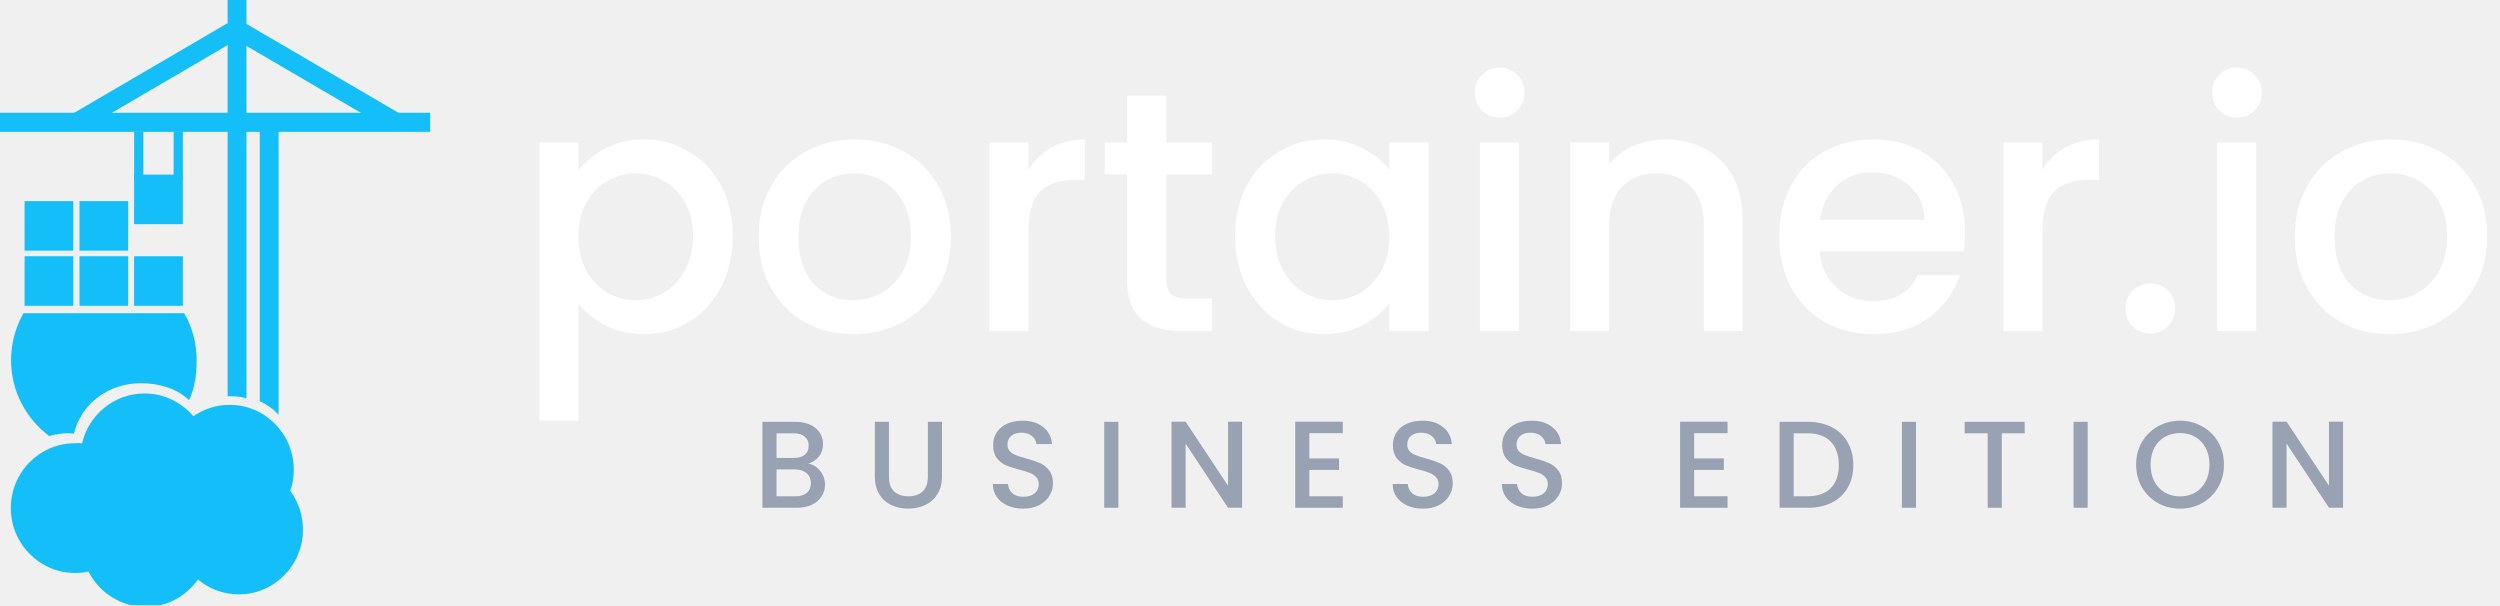
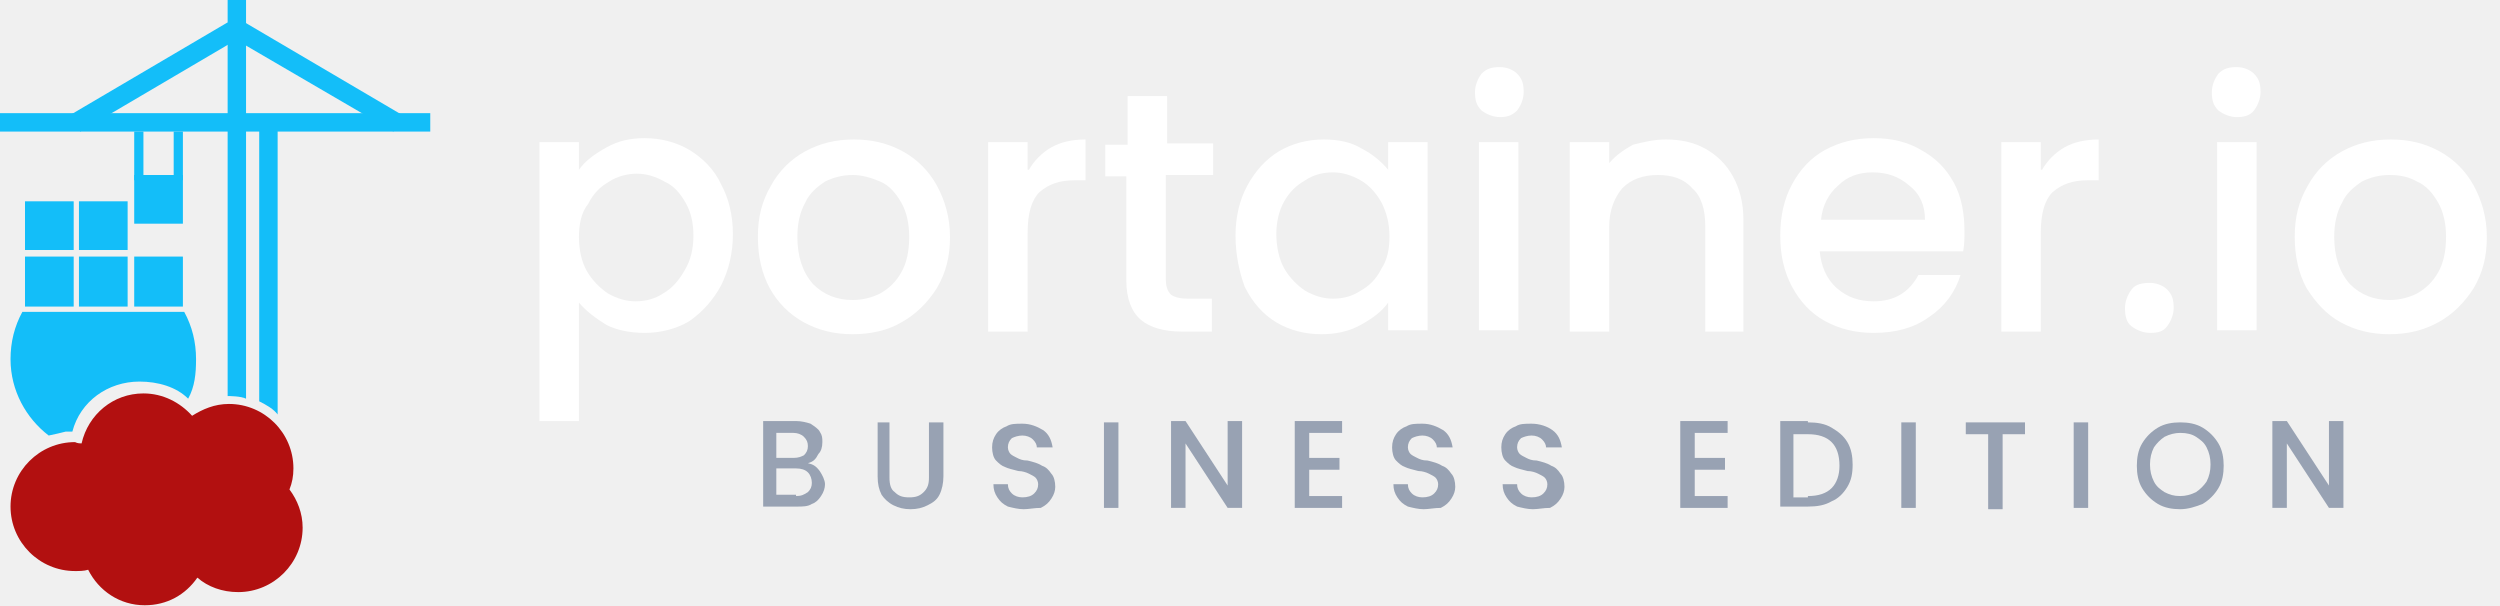
- <svg xmlns="http://www.w3.org/2000/svg" width="190" height="46" viewBox="0 0 190 46" fill="none">
-   <g clip-path="url(#clip0_10456_446383)">
-     <path fill-rule="evenodd" clip-rule="evenodd" d="M10.893 10.002H10.195V13.66H10.893V10.002Z" fill="#13BEF9" />
-     <path fill-rule="evenodd" clip-rule="evenodd" d="M13.895 10.002H13.197V13.66H13.895V10.002Z" fill="#13BEF9" />
-     <path fill-rule="evenodd" clip-rule="evenodd" d="M17.998 3.02L17.282 1.766L5.344 8.746L6.059 10.001L17.998 3.02Z" fill="#13BEF9" />
-     <path fill-rule="evenodd" clip-rule="evenodd" d="M17.928 3.02L18.643 1.766L30.582 8.746L29.866 10.001L17.928 3.02Z" fill="#13BEF9" />
-     <path fill-rule="evenodd" clip-rule="evenodd" d="M32.694 10.02V8.57H-0.016V10.02H32.694Z" fill="#13BEF9" />
-     <path fill-rule="evenodd" clip-rule="evenodd" d="M19.742 30.484V9.012H21.173V31.527C20.789 31.085 20.301 30.767 19.742 30.484Z" fill="#13BEF9" />
-     <path fill-rule="evenodd" clip-rule="evenodd" d="M17.299 30.113V-0.178H18.73V30.29C18.329 30.096 17.351 30.113 17.299 30.113Z" fill="#13BEF9" />
-     <path fill-rule="evenodd" clip-rule="evenodd" d="M3.737 33.136C1.992 31.828 0.84 29.743 0.84 27.375C0.84 26.12 1.171 24.883 1.782 23.805H14C14.629 24.883 14.943 26.12 14.943 27.375C14.943 28.47 14.803 29.495 14.367 30.414C13.442 29.513 12.08 29.124 10.701 29.124C8.258 29.124 6.163 30.662 5.622 32.959C5.43 32.941 5.308 32.924 5.116 32.924C4.645 32.941 4.191 33.012 3.737 33.136Z" fill="#13BEF9" />
-     <path fill-rule="evenodd" clip-rule="evenodd" d="M9.741 15.285H6.041V19.049H9.741V15.285Z" fill="#13BEF9" />
-     <path fill-rule="evenodd" clip-rule="evenodd" d="M5.569 15.285H1.869V19.049H5.569V15.285Z" fill="#13BEF9" />
-     <path fill-rule="evenodd" clip-rule="evenodd" d="M5.569 19.475H1.869V23.239H5.569V19.475Z" fill="#13BEF9" />
-     <path fill-rule="evenodd" clip-rule="evenodd" d="M9.741 19.475H6.041V23.239H9.741V19.475Z" fill="#13BEF9" />
-     <path fill-rule="evenodd" clip-rule="evenodd" d="M13.896 19.475H10.195V23.239H13.896V19.475Z" fill="#13BEF9" />
-     <path fill-rule="evenodd" clip-rule="evenodd" d="M13.896 13.271H10.195V17.036H13.896V13.271Z" fill="#13BEF9" />
-     <path fill-rule="evenodd" clip-rule="evenodd" d="M6.233 33.702C6.739 31.528 8.677 29.902 10.981 29.902C12.464 29.902 13.791 30.574 14.698 31.634C15.484 31.086 16.426 30.768 17.456 30.768C20.144 30.768 22.326 32.977 22.326 35.699C22.326 36.265 22.239 36.795 22.064 37.307C22.657 38.12 23.024 39.145 23.024 40.241C23.024 42.963 20.842 45.172 18.154 45.172C16.967 45.172 15.885 44.748 15.047 44.041C14.157 45.295 12.709 46.126 11.068 46.126C9.183 46.126 7.542 45.03 6.722 43.44C6.39 43.51 6.059 43.546 5.709 43.546C3.022 43.546 0.822 41.337 0.822 38.615C0.822 35.893 3.004 33.684 5.709 33.684C5.884 33.667 6.059 33.667 6.233 33.702Z" fill="#13BEF9" />
-     <path d="M43.964 12.941C44.467 12.282 45.151 11.727 46.018 11.277C46.885 10.826 47.864 10.601 48.956 10.601C50.204 10.601 51.339 10.913 52.362 11.537C53.402 12.143 54.217 13.001 54.806 14.111C55.395 15.22 55.69 16.494 55.69 17.933C55.69 19.371 55.395 20.663 54.806 21.807C54.217 22.933 53.402 23.817 52.362 24.459C51.339 25.083 50.204 25.395 48.956 25.395C47.864 25.395 46.893 25.178 46.044 24.745C45.195 24.294 44.501 23.739 43.964 23.081V31.973H41V10.835H43.964V12.941ZM52.674 17.933C52.674 16.945 52.466 16.095 52.05 15.385C51.651 14.657 51.114 14.111 50.438 13.747C49.779 13.365 49.069 13.175 48.306 13.175C47.561 13.175 46.85 13.365 46.174 13.747C45.515 14.128 44.978 14.683 44.562 15.411C44.163 16.139 43.964 16.997 43.964 17.985C43.964 18.973 44.163 19.839 44.562 20.585C44.978 21.313 45.515 21.867 46.174 22.249C46.85 22.63 47.561 22.821 48.306 22.821C49.069 22.821 49.779 22.63 50.438 22.249C51.114 21.85 51.651 21.278 52.05 20.533C52.466 19.787 52.674 18.921 52.674 17.933Z" fill="white" />
-     <path d="M64.835 25.395C63.483 25.395 62.261 25.091 61.169 24.485C60.077 23.861 59.219 22.994 58.595 21.885C57.971 20.758 57.659 19.458 57.659 17.985C57.659 16.529 57.98 15.237 58.621 14.111C59.262 12.984 60.138 12.117 61.247 11.511C62.356 10.904 63.596 10.601 64.965 10.601C66.334 10.601 67.574 10.904 68.683 11.511C69.792 12.117 70.668 12.984 71.309 14.111C71.95 15.237 72.271 16.529 72.271 17.985C72.271 19.441 71.942 20.732 71.283 21.859C70.624 22.985 69.723 23.861 68.579 24.485C67.452 25.091 66.204 25.395 64.835 25.395ZM64.835 22.821C65.598 22.821 66.308 22.639 66.967 22.275C67.643 21.911 68.189 21.365 68.605 20.637C69.021 19.909 69.229 19.025 69.229 17.985C69.229 16.945 69.03 16.069 68.631 15.359C68.232 14.631 67.704 14.085 67.045 13.721C66.386 13.357 65.676 13.175 64.913 13.175C64.15 13.175 63.44 13.357 62.781 13.721C62.14 14.085 61.628 14.631 61.247 15.359C60.866 16.069 60.675 16.945 60.675 17.985C60.675 19.527 61.065 20.723 61.845 21.573C62.642 22.405 63.639 22.821 64.835 22.821Z" fill="white" />
-     <path d="M78.165 12.915C78.599 12.187 79.171 11.623 79.881 11.225C80.609 10.809 81.467 10.601 82.455 10.601V13.669H81.701C80.54 13.669 79.656 13.963 79.049 14.553C78.46 15.142 78.165 16.165 78.165 17.621V25.161H75.201V10.835H78.165V12.915Z" fill="white" />
-     <path d="M88.638 13.253V21.183C88.638 21.72 88.759 22.11 89.002 22.353C89.262 22.578 89.695 22.691 90.302 22.691H92.122V25.161H89.782C88.447 25.161 87.424 24.849 86.714 24.225C86.003 23.601 85.648 22.587 85.648 21.183V13.253H83.958V10.835H85.648V7.273H88.638V10.835H92.122V13.253H88.638Z" fill="white" />
-     <path d="M93.865 17.933C93.865 16.494 94.16 15.22 94.75 14.111C95.356 13.001 96.171 12.143 97.194 11.537C98.234 10.913 99.378 10.601 100.626 10.601C101.752 10.601 102.732 10.826 103.564 11.277C104.413 11.71 105.089 12.256 105.592 12.915V10.835H108.582V25.161H105.592V23.029C105.089 23.705 104.404 24.268 103.538 24.719C102.671 25.169 101.683 25.395 100.574 25.395C99.343 25.395 98.216 25.083 97.194 24.459C96.171 23.817 95.356 22.933 94.75 21.807C94.16 20.663 93.865 19.371 93.865 17.933ZM105.592 17.985C105.592 16.997 105.384 16.139 104.968 15.411C104.569 14.683 104.04 14.128 103.382 13.747C102.723 13.365 102.012 13.175 101.25 13.175C100.487 13.175 99.776 13.365 99.118 13.747C98.459 14.111 97.922 14.657 97.506 15.385C97.107 16.095 96.908 16.945 96.908 17.933C96.908 18.921 97.107 19.787 97.506 20.533C97.922 21.278 98.459 21.85 99.118 22.249C99.794 22.63 100.504 22.821 101.25 22.821C102.012 22.821 102.723 22.63 103.382 22.249C104.04 21.867 104.569 21.313 104.968 20.585C105.384 19.839 105.592 18.973 105.592 17.985Z" fill="white" />
-     <path d="M113.983 8.937C113.445 8.937 112.995 8.755 112.631 8.391C112.267 8.027 112.085 7.576 112.085 7.039C112.085 6.501 112.267 6.051 112.631 5.687C112.995 5.323 113.445 5.141 113.983 5.141C114.503 5.141 114.945 5.323 115.309 5.687C115.673 6.051 115.855 6.501 115.855 7.039C115.855 7.576 115.673 8.027 115.309 8.391C114.945 8.755 114.503 8.937 113.983 8.937ZM115.439 10.835V25.161H112.475V10.835H115.439Z" fill="white" />
-     <path d="M126.558 10.601C127.685 10.601 128.69 10.835 129.574 11.303C130.475 11.771 131.177 12.464 131.68 13.383C132.183 14.301 132.434 15.411 132.434 16.711V25.161H129.496V17.153C129.496 15.87 129.175 14.891 128.534 14.215C127.893 13.521 127.017 13.175 125.908 13.175C124.799 13.175 123.915 13.521 123.256 14.215C122.615 14.891 122.294 15.87 122.294 17.153V25.161H119.33V10.835H122.294V12.473C122.779 11.883 123.395 11.424 124.14 11.095C124.903 10.765 125.709 10.601 126.558 10.601Z" fill="white" />
-     <path d="M149.345 17.647C149.345 18.184 149.31 18.669 149.241 19.103H138.295C138.382 20.247 138.806 21.165 139.569 21.859C140.332 22.552 141.268 22.899 142.377 22.899C143.972 22.899 145.098 22.231 145.757 20.897H148.955C148.522 22.214 147.733 23.297 146.589 24.147C145.462 24.979 144.058 25.395 142.377 25.395C141.008 25.395 139.777 25.091 138.685 24.485C137.61 23.861 136.761 22.994 136.137 21.885C135.53 20.758 135.227 19.458 135.227 17.985C135.227 16.511 135.522 15.22 136.111 14.111C136.718 12.984 137.558 12.117 138.633 11.511C139.725 10.904 140.973 10.601 142.377 10.601C143.729 10.601 144.934 10.895 145.991 11.485C147.048 12.074 147.872 12.906 148.461 13.981C149.05 15.038 149.345 16.26 149.345 17.647ZM146.251 16.711C146.234 15.619 145.844 14.743 145.081 14.085C144.318 13.426 143.374 13.097 142.247 13.097C141.224 13.097 140.349 13.426 139.621 14.085C138.893 14.726 138.46 15.601 138.321 16.711H146.251Z" fill="white" />
-     <path d="M155.226 12.915C155.659 12.187 156.231 11.623 156.942 11.225C157.67 10.809 158.528 10.601 159.516 10.601V13.669H158.762C157.6 13.669 156.716 13.963 156.11 14.553C155.52 15.142 155.226 16.165 155.226 17.621V25.161H152.262V10.835H155.226V12.915Z" fill="white" />
-     <path d="M163.436 25.343C162.899 25.343 162.448 25.161 162.084 24.797C161.72 24.433 161.538 23.982 161.538 23.445C161.538 22.907 161.72 22.457 162.084 22.093C162.448 21.729 162.899 21.547 163.436 21.547C163.956 21.547 164.398 21.729 164.762 22.093C165.126 22.457 165.308 22.907 165.308 23.445C165.308 23.982 165.126 24.433 164.762 24.797C164.398 25.161 163.956 25.343 163.436 25.343Z" fill="white" />
-     <path d="M170.02 8.937C169.482 8.937 169.032 8.755 168.668 8.391C168.304 8.027 168.122 7.576 168.122 7.039C168.122 6.501 168.304 6.051 168.668 5.687C169.032 5.323 169.482 5.141 170.02 5.141C170.54 5.141 170.982 5.323 171.346 5.687C171.71 6.051 171.892 6.501 171.892 7.039C171.892 7.576 171.71 8.027 171.346 8.391C170.982 8.755 170.54 8.937 170.02 8.937ZM171.476 10.835V25.161H168.512V10.835H171.476Z" fill="white" />
-     <path d="M181.581 25.395C180.229 25.395 179.007 25.091 177.915 24.485C176.823 23.861 175.965 22.994 175.341 21.885C174.717 20.758 174.405 19.458 174.405 17.985C174.405 16.529 174.726 15.237 175.367 14.111C176.009 12.984 176.884 12.117 177.993 11.511C179.103 10.904 180.342 10.601 181.711 10.601C183.081 10.601 184.32 10.904 185.429 11.511C186.539 12.117 187.414 12.984 188.055 14.111C188.697 15.237 189.017 16.529 189.017 17.985C189.017 19.441 188.688 20.732 188.029 21.859C187.371 22.985 186.469 23.861 185.325 24.485C184.199 25.091 182.951 25.395 181.581 25.395ZM181.581 22.821C182.344 22.821 183.055 22.639 183.713 22.275C184.389 21.911 184.935 21.365 185.351 20.637C185.767 19.909 185.975 19.025 185.975 17.985C185.975 16.945 185.776 16.069 185.377 15.359C184.979 14.631 184.45 14.085 183.791 13.721C183.133 13.357 182.422 13.175 181.659 13.175C180.897 13.175 180.186 13.357 179.527 13.721C178.886 14.085 178.375 14.631 177.993 15.359C177.612 16.069 177.421 16.945 177.421 17.985C177.421 19.527 177.811 20.723 178.591 21.573C179.389 22.405 180.385 22.821 181.581 22.821Z" fill="white" />
-     <path d="M61.44 35.234C61.791 35.297 62.089 35.482 62.333 35.789C62.578 36.096 62.7 36.444 62.7 36.833C62.7 37.165 62.612 37.465 62.437 37.735C62.267 37.998 62.02 38.208 61.694 38.365C61.368 38.515 60.989 38.59 60.557 38.59H57.943V32.057H60.434C60.879 32.057 61.262 32.133 61.581 32.283C61.901 32.433 62.142 32.637 62.305 32.894C62.468 33.145 62.549 33.426 62.549 33.74C62.549 34.116 62.449 34.429 62.249 34.68C62.048 34.931 61.779 35.115 61.44 35.234ZM59.015 34.802H60.34C60.691 34.802 60.964 34.724 61.158 34.567C61.359 34.404 61.459 34.172 61.459 33.871C61.459 33.577 61.359 33.348 61.158 33.185C60.964 33.016 60.691 32.931 60.34 32.931H59.015V34.802ZM60.463 37.716C60.826 37.716 61.111 37.628 61.318 37.453C61.525 37.277 61.628 37.033 61.628 36.72C61.628 36.4 61.519 36.146 61.299 35.958C61.08 35.77 60.788 35.676 60.425 35.676H59.015V37.716H60.463Z" fill="#98A2B3" />
-     <path d="M67.558 32.057V36.221C67.558 36.717 67.687 37.089 67.944 37.34C68.207 37.591 68.57 37.716 69.034 37.716C69.504 37.716 69.868 37.591 70.125 37.34C70.388 37.089 70.519 36.717 70.519 36.221V32.057H71.591V36.203C71.591 36.735 71.475 37.187 71.243 37.556C71.011 37.926 70.701 38.202 70.313 38.383C69.924 38.565 69.495 38.656 69.025 38.656C68.555 38.656 68.126 38.565 67.737 38.383C67.355 38.202 67.051 37.926 66.825 37.556C66.6 37.187 66.487 36.735 66.487 36.203V32.057H67.558Z" fill="#98A2B3" />
-     <path d="M77.771 38.656C77.332 38.656 76.937 38.581 76.587 38.431C76.236 38.274 75.96 38.054 75.759 37.773C75.559 37.49 75.459 37.161 75.459 36.785H76.605C76.63 37.068 76.74 37.299 76.934 37.481C77.135 37.663 77.414 37.754 77.771 37.754C78.141 37.754 78.429 37.666 78.636 37.49C78.843 37.309 78.946 37.077 78.946 36.795C78.946 36.575 78.88 36.397 78.749 36.259C78.623 36.121 78.463 36.015 78.269 35.94C78.081 35.864 77.818 35.783 77.48 35.695C77.053 35.582 76.706 35.469 76.436 35.357C76.173 35.238 75.947 35.056 75.759 34.812C75.571 34.567 75.477 34.241 75.477 33.834C75.477 33.458 75.571 33.129 75.759 32.847C75.947 32.565 76.21 32.349 76.549 32.198C76.887 32.048 77.279 31.973 77.724 31.973C78.357 31.973 78.874 32.133 79.275 32.452C79.682 32.765 79.908 33.198 79.952 33.749H78.767C78.749 33.511 78.636 33.307 78.429 33.138C78.222 32.969 77.95 32.885 77.611 32.885C77.304 32.885 77.053 32.963 76.859 33.12C76.665 33.276 76.568 33.502 76.568 33.796C76.568 33.997 76.627 34.163 76.746 34.294C76.872 34.42 77.028 34.52 77.216 34.595C77.404 34.67 77.661 34.752 77.987 34.84C78.419 34.959 78.77 35.078 79.04 35.197C79.316 35.316 79.547 35.501 79.736 35.752C79.93 35.996 80.027 36.325 80.027 36.739C80.027 37.071 79.936 37.384 79.754 37.678C79.579 37.973 79.319 38.211 78.974 38.393C78.636 38.568 78.235 38.656 77.771 38.656Z" fill="#98A2B3" />
-     <path d="M84.995 32.057V38.59H83.923V32.057H84.995Z" fill="#98A2B3" />
-     <path d="M94.401 38.59H93.33L90.106 33.712V38.59H89.034V32.048H90.106L93.33 36.917V32.048H94.401V38.59Z" fill="#98A2B3" />
-     <path d="M99.512 32.922V34.84H101.768V35.714H99.512V37.716H102.05V38.59H98.44V32.048H102.05V32.922H99.512Z" fill="#98A2B3" />
-     <path d="M108.155 38.656C107.716 38.656 107.321 38.581 106.97 38.431C106.619 38.274 106.343 38.054 106.143 37.773C105.942 37.49 105.842 37.161 105.842 36.785H106.989C107.014 37.068 107.124 37.299 107.318 37.481C107.518 37.663 107.797 37.754 108.155 37.754C108.524 37.754 108.813 37.666 109.019 37.49C109.226 37.309 109.33 37.077 109.33 36.795C109.33 36.575 109.264 36.397 109.132 36.259C109.007 36.121 108.847 36.015 108.653 35.94C108.465 35.864 108.202 35.783 107.863 35.695C107.437 35.582 107.089 35.469 106.82 35.357C106.557 35.238 106.331 35.056 106.143 34.812C105.955 34.567 105.861 34.241 105.861 33.834C105.861 33.458 105.955 33.129 106.143 32.847C106.331 32.565 106.594 32.349 106.933 32.198C107.271 32.048 107.663 31.973 108.108 31.973C108.74 31.973 109.257 32.133 109.659 32.452C110.066 32.765 110.291 33.198 110.335 33.749H109.151C109.132 33.511 109.019 33.307 108.813 33.138C108.606 32.969 108.333 32.885 107.995 32.885C107.688 32.885 107.437 32.963 107.243 33.12C107.048 33.276 106.951 33.502 106.951 33.796C106.951 33.997 107.011 34.163 107.13 34.294C107.255 34.42 107.412 34.52 107.6 34.595C107.788 34.67 108.045 34.752 108.371 34.84C108.803 34.959 109.154 35.078 109.424 35.197C109.699 35.316 109.931 35.501 110.119 35.752C110.313 35.996 110.411 36.325 110.411 36.739C110.411 37.071 110.32 37.384 110.138 37.678C109.962 37.973 109.702 38.211 109.358 38.393C109.019 38.568 108.618 38.656 108.155 38.656Z" fill="#98A2B3" />
-     <path d="M116.46 38.656C116.021 38.656 115.626 38.581 115.275 38.431C114.924 38.274 114.649 38.054 114.448 37.773C114.247 37.49 114.147 37.161 114.147 36.785H115.294C115.319 37.068 115.429 37.299 115.623 37.481C115.824 37.663 116.102 37.754 116.46 37.754C116.829 37.754 117.118 37.666 117.324 37.49C117.531 37.309 117.635 37.077 117.635 36.795C117.635 36.575 117.569 36.397 117.437 36.259C117.312 36.121 117.152 36.015 116.958 35.94C116.77 35.864 116.507 35.783 116.168 35.695C115.742 35.582 115.394 35.469 115.125 35.357C114.862 35.238 114.636 35.056 114.448 34.812C114.26 34.567 114.166 34.241 114.166 33.834C114.166 33.458 114.26 33.129 114.448 32.847C114.636 32.565 114.899 32.349 115.238 32.198C115.576 32.048 115.968 31.973 116.413 31.973C117.046 31.973 117.563 32.133 117.964 32.452C118.371 32.765 118.597 33.198 118.64 33.749H117.456C117.437 33.511 117.324 33.307 117.118 33.138C116.911 32.969 116.638 32.885 116.3 32.885C115.993 32.885 115.742 32.963 115.548 33.12C115.354 33.276 115.256 33.502 115.256 33.796C115.256 33.997 115.316 34.163 115.435 34.294C115.56 34.42 115.717 34.52 115.905 34.595C116.093 34.67 116.35 34.752 116.676 34.84C117.108 34.959 117.459 35.078 117.729 35.197C118.004 35.316 118.236 35.501 118.424 35.752C118.618 35.996 118.716 36.325 118.716 36.739C118.716 37.071 118.625 37.384 118.443 37.678C118.268 37.973 118.007 38.211 117.663 38.393C117.324 38.568 116.923 38.656 116.46 38.656Z" fill="#98A2B3" />
-     <path d="M128.757 32.922V34.84H131.013V35.714H128.757V37.716H131.295V38.59H127.686V32.048H131.295V32.922H128.757Z" fill="#98A2B3" />
-     <path d="M137.381 32.057C138.077 32.057 138.685 32.192 139.205 32.461C139.731 32.725 140.135 33.107 140.417 33.608C140.706 34.103 140.85 34.683 140.85 35.347C140.85 36.011 140.706 36.588 140.417 37.077C140.135 37.566 139.731 37.942 139.205 38.205C138.685 38.462 138.077 38.59 137.381 38.59H135.247V32.057H137.381ZM137.381 37.716C138.146 37.716 138.732 37.509 139.139 37.096C139.546 36.682 139.75 36.099 139.75 35.347C139.75 34.589 139.546 33.997 139.139 33.571C138.732 33.145 138.146 32.931 137.381 32.931H136.319V37.716H137.381Z" fill="#98A2B3" />
-     <path d="M145.615 32.057V38.59H144.544V32.057H145.615Z" fill="#98A2B3" />
-     <path d="M153.875 32.057V32.931H152.136V38.59H151.064V32.931H149.316V32.057H153.875Z" fill="#98A2B3" />
-     <path d="M158.664 32.057V38.59H157.592V32.057H158.664Z" fill="#98A2B3" />
-     <path d="M165.682 38.656C165.075 38.656 164.514 38.515 164 38.233C163.492 37.945 163.088 37.547 162.787 37.039C162.493 36.525 162.345 35.949 162.345 35.31C162.345 34.67 162.493 34.097 162.787 33.59C163.088 33.082 163.492 32.687 164 32.405C164.514 32.117 165.075 31.973 165.682 31.973C166.297 31.973 166.857 32.117 167.365 32.405C167.879 32.687 168.283 33.082 168.578 33.59C168.872 34.097 169.019 34.67 169.019 35.31C169.019 35.949 168.872 36.525 168.578 37.039C168.283 37.547 167.879 37.945 167.365 38.233C166.857 38.515 166.297 38.656 165.682 38.656ZM165.682 37.725C166.115 37.725 166.5 37.628 166.839 37.434C167.177 37.233 167.44 36.952 167.628 36.588C167.823 36.218 167.92 35.792 167.92 35.31C167.92 34.827 167.823 34.404 167.628 34.041C167.44 33.677 167.177 33.398 166.839 33.204C166.5 33.01 166.115 32.913 165.682 32.913C165.25 32.913 164.865 33.01 164.526 33.204C164.188 33.398 163.922 33.677 163.727 34.041C163.539 34.404 163.445 34.827 163.445 35.31C163.445 35.792 163.539 36.218 163.727 36.588C163.922 36.952 164.188 37.233 164.526 37.434C164.865 37.628 165.25 37.725 165.682 37.725Z" fill="#98A2B3" />
-     <path d="M178.073 38.59H177.002L173.778 33.712V38.59H172.706V32.048H173.778L177.002 36.917V32.048H178.073V38.59Z" fill="#98A2B3" />
+ <svg xmlns="http://www.w3.org/2000/svg" xmlns:xlink="http://www.w3.org/1999/xlink" version="1.1" id="Layer_1" x="0px" y="0px" viewBox="0 0 190 46" style="enable-background:new 0 0 190 46;" xml:space="preserve">
+   <style type="text/css">
+ 	.st0{clip-path:url(#SVGID_2_);}
+ 	.st1{fill-rule:evenodd;clip-rule:evenodd;fill:#13BEF9;}
+ 	.st2{fill-rule:evenodd;clip-rule:evenodd;fill:#B21010;}
+ 	.st3{fill:#FFFFFF;}
+ 	.st4{fill:#98A2B3;}
+ </style>
+   <g>
+     <defs>
+       <rect id="SVGID_1_" width="190" height="46" />
+     </defs>
+     <clipPath id="SVGID_2_">
+       <use xlink:href="#SVGID_1_" style="overflow:visible;" />
+     </clipPath>
+     <g class="st0">
+       <path class="st1" d="M10.9,10h-0.7v3.7h0.7V10z" />
+       <path class="st1" d="M13.9,10h-0.7v3.7h0.7V10z" />
+       <path class="st1" d="M18,3l-0.7-1.3l-11.9,7L6.1,10L18,3z" />
+       <path class="st1" d="M17.9,3l0.7-1.3l11.9,7L29.9,10L17.9,3z" />
+       <path class="st1" d="M32.7,10V8.6H0V10H32.7z" />
+       <path class="st1" d="M19.7,30.5V9h1.4v22.5C20.8,31.1,20.3,30.8,19.7,30.5z" />
+       <path class="st1" d="M17.3,30.1V-0.2h1.4v30.5C18.3,30.1,17.4,30.1,17.3,30.1z" />
+       <path class="st1" d="M3.7,33.1c-1.7-1.3-2.9-3.4-2.9-5.8c0-1.3,0.3-2.5,0.9-3.6H14c0.6,1.1,0.9,2.3,0.9,3.6c0,1.1-0.1,2.1-0.6,3    c-0.9-0.9-2.3-1.3-3.7-1.3c-2.4,0-4.5,1.5-5.1,3.8c-0.2,0-0.3,0-0.5,0C4.6,32.9,4.2,33,3.7,33.1z" />
+       <path class="st1" d="M9.7,15.3H6V19h3.7V15.3z" />
+       <path class="st1" d="M5.6,15.3H1.9V19h3.7V15.3z" />
+       <path class="st1" d="M5.6,19.5H1.9v3.8h3.7V19.5z" />
+       <path class="st1" d="M9.7,19.5H6v3.8h3.7V19.5z" />
+       <path class="st1" d="M13.9,19.5h-3.7v3.8h3.7V19.5z" />
+       <path class="st1" d="M13.9,13.3h-3.7V17h3.7V13.3z" />
+       <path class="st2" d="M6.2,33.7c0.5-2.2,2.4-3.8,4.7-3.8c1.5,0,2.8,0.7,3.7,1.7c0.8-0.5,1.7-0.9,2.8-0.9c2.7,0,4.9,2.2,4.9,4.9    c0,0.6-0.1,1.1-0.3,1.6c0.6,0.8,1,1.8,1,2.9c0,2.7-2.2,4.9-4.9,4.9c-1.2,0-2.3-0.4-3.1-1.1c-0.9,1.3-2.3,2.1-4,2.1    c-1.9,0-3.5-1.1-4.3-2.7c-0.3,0.1-0.7,0.1-1,0.1c-2.7,0-4.9-2.2-4.9-4.9c0-2.7,2.2-4.9,4.9-4.9C5.9,33.7,6.1,33.7,6.2,33.7z" />
+       <path class="st3" d="M44,12.9c0.5-0.7,1.2-1.2,2.1-1.7c0.9-0.5,1.8-0.7,2.9-0.7c1.2,0,2.4,0.3,3.4,0.9c1,0.6,1.9,1.5,2.4,2.6    c0.6,1.1,0.9,2.4,0.9,3.8c0,1.4-0.3,2.7-0.9,3.9c-0.6,1.1-1.4,2-2.4,2.7c-1,0.6-2.2,0.9-3.4,0.9c-1.1,0-2.1-0.2-2.9-0.6    c-0.8-0.5-1.5-1-2.1-1.7V32h-3V10.8h3V12.9z M52.7,17.9c0-1-0.2-1.8-0.6-2.5c-0.4-0.7-0.9-1.3-1.6-1.6c-0.7-0.4-1.4-0.6-2.1-0.6    c-0.7,0-1.5,0.2-2.1,0.6c-0.7,0.4-1.2,0.9-1.6,1.7C44.2,16.1,44,17,44,18s0.2,1.9,0.6,2.6c0.4,0.7,1,1.3,1.6,1.7    c0.7,0.4,1.4,0.6,2.1,0.6c0.8,0,1.5-0.2,2.1-0.6c0.7-0.4,1.2-1,1.6-1.7C52.5,19.8,52.7,18.9,52.7,17.9z" />
+       <path class="st3" d="M64.8,25.4c-1.4,0-2.6-0.3-3.7-0.9c-1.1-0.6-2-1.5-2.6-2.6c-0.6-1.1-0.9-2.4-0.9-3.9c0-1.5,0.3-2.7,1-3.9    c0.6-1.1,1.5-2,2.6-2.6c1.1-0.6,2.3-0.9,3.7-0.9c1.4,0,2.6,0.3,3.7,0.9c1.1,0.6,2,1.5,2.6,2.6c0.6,1.1,1,2.4,1,3.9s-0.3,2.7-1,3.9    c-0.7,1.1-1.6,2-2.7,2.6C67.5,25.1,66.2,25.4,64.8,25.4z M64.8,22.8c0.8,0,1.5-0.2,2.1-0.5c0.7-0.4,1.2-0.9,1.6-1.6    c0.4-0.7,0.6-1.6,0.6-2.7c0-1-0.2-1.9-0.6-2.6c-0.4-0.7-0.9-1.3-1.6-1.6s-1.4-0.5-2.1-0.5c-0.8,0-1.5,0.2-2.1,0.5    c-0.6,0.4-1.2,0.9-1.5,1.6c-0.4,0.7-0.6,1.6-0.6,2.6c0,1.5,0.4,2.7,1.2,3.6C62.6,22.4,63.6,22.8,64.8,22.8z" />
+       <path class="st3" d="M78.2,12.9c0.4-0.7,1-1.3,1.7-1.7c0.7-0.4,1.6-0.6,2.6-0.6v3.1h-0.8c-1.2,0-2,0.3-2.7,0.9    c-0.6,0.6-0.9,1.6-0.9,3.1v7.5h-3V10.8h3V12.9z" />
+       <path class="st3" d="M88.6,13.3v7.9c0,0.5,0.1,0.9,0.4,1.2c0.3,0.2,0.7,0.3,1.3,0.3h1.8v2.5h-2.3c-1.3,0-2.4-0.3-3.1-0.9    s-1.1-1.6-1.1-3v-7.9H84v-2.4h1.7V7.3h3v3.6h3.5v2.4H88.6z" />
+       <path class="st3" d="M93.9,17.9c0-1.4,0.3-2.7,0.9-3.8c0.6-1.1,1.4-2,2.4-2.6c1-0.6,2.2-0.9,3.4-0.9c1.1,0,2.1,0.2,2.9,0.7    c0.8,0.4,1.5,1,2,1.6v-2.1h3v14.3h-3V23c-0.5,0.7-1.2,1.2-2.1,1.7c-0.9,0.5-1.9,0.7-3,0.7c-1.2,0-2.4-0.3-3.4-0.9    c-1-0.6-1.8-1.5-2.4-2.7C94.2,20.7,93.9,19.4,93.9,17.9z M105.6,18c0-1-0.2-1.8-0.6-2.6c-0.4-0.7-0.9-1.3-1.6-1.7    c-0.7-0.4-1.4-0.6-2.1-0.6c-0.8,0-1.5,0.2-2.1,0.6c-0.7,0.4-1.2,0.9-1.6,1.6c-0.4,0.7-0.6,1.6-0.6,2.5s0.2,1.9,0.6,2.6    c0.4,0.7,1,1.3,1.6,1.7c0.7,0.4,1.4,0.6,2.1,0.6c0.8,0,1.5-0.2,2.1-0.6c0.7-0.4,1.2-0.9,1.6-1.7C105.4,19.8,105.6,19,105.6,18z" />
+       <path class="st3" d="M114,8.9c-0.5,0-1-0.2-1.4-0.5c-0.4-0.4-0.5-0.8-0.5-1.4c0-0.5,0.2-1,0.5-1.4c0.4-0.4,0.8-0.5,1.4-0.5    c0.5,0,1,0.2,1.3,0.5c0.4,0.4,0.5,0.8,0.5,1.4c0,0.5-0.2,1-0.5,1.4C114.9,8.8,114.5,8.9,114,8.9z M115.4,10.8v14.3h-3V10.8H115.4z    " />
+       <path class="st3" d="M126.6,10.6c1.1,0,2.1,0.2,3,0.7c0.9,0.5,1.6,1.2,2.1,2.1c0.5,0.9,0.8,2,0.8,3.3v8.5h-2.9v-8    c0-1.3-0.3-2.3-1-2.9c-0.6-0.7-1.5-1-2.6-1c-1.1,0-2,0.3-2.7,1c-0.6,0.7-1,1.7-1,2.9v8h-3V10.8h3v1.6c0.5-0.6,1.1-1,1.8-1.4    C124.9,10.8,125.7,10.6,126.6,10.6z" />
+       <path class="st3" d="M149.3,17.6c0,0.5,0,1-0.1,1.5h-10.9c0.1,1.1,0.5,2.1,1.3,2.8c0.8,0.7,1.7,1,2.8,1c1.6,0,2.7-0.7,3.4-2h3.2    c-0.4,1.3-1.2,2.4-2.4,3.2c-1.1,0.8-2.5,1.2-4.2,1.2c-1.4,0-2.6-0.3-3.7-0.9c-1.1-0.6-1.9-1.5-2.5-2.6c-0.6-1.1-0.9-2.4-0.9-3.9    c0-1.5,0.3-2.8,0.9-3.9c0.6-1.1,1.4-2,2.5-2.6c1.1-0.6,2.3-0.9,3.7-0.9c1.4,0,2.6,0.3,3.6,0.9c1.1,0.6,1.9,1.4,2.5,2.5    C149.1,15,149.3,16.3,149.3,17.6z M146.3,16.7c0-1.1-0.4-2-1.2-2.6c-0.8-0.7-1.7-1-2.8-1c-1,0-1.9,0.3-2.6,1    c-0.7,0.6-1.2,1.5-1.3,2.6H146.3z" />
+       <path class="st3" d="M155.2,12.9c0.4-0.7,1-1.3,1.7-1.7c0.7-0.4,1.6-0.6,2.6-0.6v3.1h-0.8c-1.2,0-2,0.3-2.7,0.9    c-0.6,0.6-0.9,1.6-0.9,3.1v7.5h-3V10.8h3V12.9z" />
+       <path class="st3" d="M163.4,25.3c-0.5,0-1-0.2-1.4-0.5s-0.5-0.8-0.5-1.4c0-0.5,0.2-1,0.5-1.4s0.8-0.5,1.4-0.5c0.5,0,1,0.2,1.3,0.5    c0.4,0.4,0.5,0.8,0.5,1.4c0,0.5-0.2,1-0.5,1.4C164.4,25.2,164,25.3,163.4,25.3z" />
+       <path class="st3" d="M170,8.9c-0.5,0-1-0.2-1.4-0.5c-0.4-0.4-0.5-0.8-0.5-1.4c0-0.5,0.2-1,0.5-1.4c0.4-0.4,0.8-0.5,1.4-0.5    c0.5,0,1,0.2,1.3,0.5c0.4,0.4,0.5,0.8,0.5,1.4c0,0.5-0.2,1-0.5,1.4C171,8.8,170.5,8.9,170,8.9z M171.5,10.8v14.3h-3V10.8H171.5z" />
+       <path class="st3" d="M181.6,25.4c-1.4,0-2.6-0.3-3.7-0.9c-1.1-0.6-1.9-1.5-2.6-2.6c-0.6-1.1-0.9-2.4-0.9-3.9c0-1.5,0.3-2.7,1-3.9    c0.6-1.1,1.5-2,2.6-2.6c1.1-0.6,2.3-0.9,3.7-0.9c1.4,0,2.6,0.3,3.7,0.9c1.1,0.6,2,1.5,2.6,2.6c0.6,1.1,1,2.4,1,3.9s-0.3,2.7-1,3.9    c-0.7,1.1-1.6,2-2.7,2.6C184.2,25.1,183,25.4,181.6,25.4z M181.6,22.8c0.8,0,1.5-0.2,2.1-0.5c0.7-0.4,1.2-0.9,1.6-1.6    c0.4-0.7,0.6-1.6,0.6-2.7c0-1-0.2-1.9-0.6-2.6c-0.4-0.7-0.9-1.3-1.6-1.6c-0.7-0.4-1.4-0.5-2.1-0.5c-0.8,0-1.5,0.2-2.1,0.5    c-0.6,0.4-1.2,0.9-1.5,1.6c-0.4,0.7-0.6,1.6-0.6,2.6c0,1.5,0.4,2.7,1.2,3.6C179.4,22.4,180.4,22.8,181.6,22.8z" />
+       <path class="st4" d="M61.4,35.2c0.4,0.1,0.6,0.2,0.9,0.6c0.2,0.3,0.4,0.7,0.4,1c0,0.3-0.1,0.6-0.3,0.9c-0.2,0.3-0.4,0.5-0.7,0.6    c-0.3,0.2-0.7,0.2-1.1,0.2h-2.6v-6.5h2.5c0.4,0,0.8,0.1,1.1,0.2c0.3,0.2,0.6,0.4,0.7,0.6c0.2,0.3,0.2,0.5,0.2,0.8    c0,0.4-0.1,0.7-0.3,0.9C62,34.9,61.8,35.1,61.4,35.2z M59,34.8h1.3c0.4,0,0.6-0.1,0.8-0.2c0.2-0.2,0.3-0.4,0.3-0.7    c0-0.3-0.1-0.5-0.3-0.7c-0.2-0.2-0.5-0.3-0.8-0.3H59V34.8z M60.5,37.7c0.4,0,0.6-0.1,0.9-0.3c0.2-0.2,0.3-0.4,0.3-0.7    c0-0.3-0.1-0.6-0.3-0.8c-0.2-0.2-0.5-0.3-0.9-0.3H59v2H60.5z" />
+       <path class="st4" d="M67.6,32.1v4.2c0,0.5,0.1,0.9,0.4,1.1c0.3,0.3,0.6,0.4,1.1,0.4c0.5,0,0.8-0.1,1.1-0.4    c0.3-0.3,0.4-0.6,0.4-1.1v-4.2h1.1v4.1c0,0.5-0.1,1-0.3,1.4c-0.2,0.4-0.5,0.6-0.9,0.8c-0.4,0.2-0.8,0.3-1.3,0.3s-0.9-0.1-1.3-0.3    c-0.4-0.2-0.7-0.5-0.9-0.8c-0.2-0.4-0.3-0.8-0.3-1.4v-4.1H67.6z" />
+       <path class="st4" d="M77.8,38.7c-0.4,0-0.8-0.1-1.2-0.2c-0.4-0.2-0.6-0.4-0.8-0.7c-0.2-0.3-0.3-0.6-0.3-1h1.1    c0,0.3,0.1,0.5,0.3,0.7c0.2,0.2,0.5,0.3,0.8,0.3c0.4,0,0.7-0.1,0.9-0.3c0.2-0.2,0.3-0.4,0.3-0.7c0-0.2-0.1-0.4-0.2-0.5    c-0.1-0.1-0.3-0.2-0.5-0.3c-0.2-0.1-0.5-0.2-0.8-0.2c-0.4-0.1-0.8-0.2-1-0.3c-0.3-0.1-0.5-0.3-0.7-0.5s-0.3-0.6-0.3-1    c0-0.4,0.1-0.7,0.3-1c0.2-0.3,0.5-0.5,0.8-0.6c0.3-0.2,0.7-0.2,1.2-0.2c0.6,0,1.1,0.2,1.6,0.5c0.4,0.3,0.6,0.7,0.7,1.3h-1.2    c0-0.2-0.1-0.4-0.3-0.6c-0.2-0.2-0.5-0.3-0.8-0.3c-0.3,0-0.6,0.1-0.8,0.2c-0.2,0.2-0.3,0.4-0.3,0.7c0,0.2,0.1,0.4,0.2,0.5    c0.1,0.1,0.3,0.2,0.5,0.3c0.2,0.1,0.4,0.2,0.8,0.2c0.4,0.1,0.8,0.2,1.1,0.4c0.3,0.1,0.5,0.3,0.7,0.6c0.2,0.2,0.3,0.6,0.3,1    c0,0.3-0.1,0.6-0.3,0.9c-0.2,0.3-0.4,0.5-0.8,0.7C78.6,38.6,78.2,38.7,77.8,38.7z" />
+       <path class="st4" d="M85,32.1v6.5h-1.1v-6.5H85z" />
+       <path class="st4" d="M94.4,38.6h-1.1l-3.2-4.9v4.9H89V32h1.1l3.2,4.9V32h1.1V38.6z" />
+       <path class="st4" d="M99.5,32.9v1.9h2.3v0.9h-2.3v2h2.5v0.9h-3.6V32h3.6v0.9H99.5z" />
+       <path class="st4" d="M108.2,38.7c-0.4,0-0.8-0.1-1.2-0.2c-0.4-0.2-0.6-0.4-0.8-0.7c-0.2-0.3-0.3-0.6-0.3-1h1.1    c0,0.3,0.1,0.5,0.3,0.7c0.2,0.2,0.5,0.3,0.8,0.3c0.4,0,0.7-0.1,0.9-0.3c0.2-0.2,0.3-0.4,0.3-0.7c0-0.2-0.1-0.4-0.2-0.5    c-0.1-0.1-0.3-0.2-0.5-0.3c-0.2-0.1-0.5-0.2-0.8-0.2c-0.4-0.1-0.8-0.2-1-0.3c-0.3-0.1-0.5-0.3-0.7-0.5c-0.2-0.2-0.3-0.6-0.3-1    c0-0.4,0.1-0.7,0.3-1c0.2-0.3,0.5-0.5,0.8-0.6c0.3-0.2,0.7-0.2,1.2-0.2c0.6,0,1.1,0.2,1.6,0.5c0.4,0.3,0.6,0.7,0.7,1.3h-1.2    c0-0.2-0.1-0.4-0.3-0.6c-0.2-0.2-0.5-0.3-0.8-0.3c-0.3,0-0.6,0.1-0.8,0.2c-0.2,0.2-0.3,0.4-0.3,0.7c0,0.2,0.1,0.4,0.2,0.5    c0.1,0.1,0.3,0.2,0.5,0.3c0.2,0.1,0.4,0.2,0.8,0.2c0.4,0.1,0.8,0.2,1.1,0.4c0.3,0.1,0.5,0.3,0.7,0.6c0.2,0.2,0.3,0.6,0.3,1    c0,0.3-0.1,0.6-0.3,0.9c-0.2,0.3-0.4,0.5-0.8,0.7C109,38.6,108.6,38.7,108.2,38.7z" />
+       <path class="st4" d="M116.5,38.7c-0.4,0-0.8-0.1-1.2-0.2c-0.4-0.2-0.6-0.4-0.8-0.7c-0.2-0.3-0.3-0.6-0.3-1h1.1    c0,0.3,0.1,0.5,0.3,0.7c0.2,0.2,0.5,0.3,0.8,0.3c0.4,0,0.7-0.1,0.9-0.3c0.2-0.2,0.3-0.4,0.3-0.7c0-0.2-0.1-0.4-0.2-0.5    c-0.1-0.1-0.3-0.2-0.5-0.3c-0.2-0.1-0.5-0.2-0.8-0.2c-0.4-0.1-0.8-0.2-1-0.3c-0.3-0.1-0.5-0.3-0.7-0.5c-0.2-0.2-0.3-0.6-0.3-1    c0-0.4,0.1-0.7,0.3-1c0.2-0.3,0.5-0.5,0.8-0.6c0.3-0.2,0.7-0.2,1.2-0.2c0.6,0,1.2,0.2,1.6,0.5c0.4,0.3,0.6,0.7,0.7,1.3h-1.2    c0-0.2-0.1-0.4-0.3-0.6c-0.2-0.2-0.5-0.3-0.8-0.3c-0.3,0-0.6,0.1-0.8,0.2c-0.2,0.2-0.3,0.4-0.3,0.7c0,0.2,0.1,0.4,0.2,0.5    c0.1,0.1,0.3,0.2,0.5,0.3c0.2,0.1,0.4,0.2,0.8,0.2c0.4,0.1,0.8,0.2,1.1,0.4c0.3,0.1,0.5,0.3,0.7,0.6c0.2,0.2,0.3,0.6,0.3,1    c0,0.3-0.1,0.6-0.3,0.9c-0.2,0.3-0.4,0.5-0.8,0.7C117.3,38.6,116.9,38.7,116.5,38.7z" />
+       <path class="st4" d="M128.8,32.9v1.9h2.3v0.9h-2.3v2h2.5v0.9h-3.6V32h3.6v0.9H128.8z" />
+       <path class="st4" d="M137.4,32.1c0.7,0,1.3,0.1,1.8,0.4c0.5,0.3,0.9,0.6,1.2,1.1c0.3,0.5,0.4,1.1,0.4,1.7c0,0.7-0.1,1.2-0.4,1.7    c-0.3,0.5-0.7,0.9-1.2,1.1c-0.5,0.3-1.1,0.4-1.8,0.4h-2.1v-6.5H137.4z M137.4,37.7c0.8,0,1.4-0.2,1.8-0.6c0.4-0.4,0.6-1,0.6-1.7    c0-0.8-0.2-1.4-0.6-1.8c-0.4-0.4-1-0.6-1.8-0.6h-1.1v4.8H137.4z" />
+       <path class="st4" d="M145.6,32.1v6.5h-1.1v-6.5H145.6z" />
+       <path class="st4" d="M153.9,32.1v0.9h-1.7v5.7h-1.1v-5.7h-1.7v-0.9H153.9z" />
+       <path class="st4" d="M158.7,32.1v6.5h-1.1v-6.5H158.7z" />
+       <path class="st4" d="M165.7,38.7c-0.6,0-1.2-0.1-1.7-0.4c-0.5-0.3-0.9-0.7-1.2-1.2c-0.3-0.5-0.4-1.1-0.4-1.7s0.1-1.2,0.4-1.7    c0.3-0.5,0.7-0.9,1.2-1.2c0.5-0.3,1.1-0.4,1.7-0.4c0.6,0,1.2,0.1,1.7,0.4c0.5,0.3,0.9,0.7,1.2,1.2c0.3,0.5,0.4,1.1,0.4,1.7    s-0.1,1.2-0.4,1.7c-0.3,0.5-0.7,0.9-1.2,1.2C166.9,38.5,166.3,38.7,165.7,38.7z M165.7,37.7c0.4,0,0.8-0.1,1.2-0.3    c0.3-0.2,0.6-0.5,0.8-0.8c0.2-0.4,0.3-0.8,0.3-1.3c0-0.5-0.1-0.9-0.3-1.3c-0.2-0.4-0.5-0.6-0.8-0.8c-0.3-0.2-0.7-0.3-1.2-0.3    c-0.4,0-0.8,0.1-1.2,0.3c-0.3,0.2-0.6,0.5-0.8,0.8c-0.2,0.4-0.3,0.8-0.3,1.3c0,0.5,0.1,0.9,0.3,1.3c0.2,0.4,0.5,0.6,0.8,0.8    C164.9,37.6,165.2,37.7,165.7,37.7z" />
+       <path class="st4" d="M178.1,38.6H177l-3.2-4.9v4.9h-1.1V32h1.1l3.2,4.9V32h1.1V38.6z" />
+     </g>
  </g>
-   <defs>
-     <clipPath id="clip0_10456_446383">
-       <rect width="190" height="46" fill="white" />
-     </clipPath>
-   </defs>
</svg>
